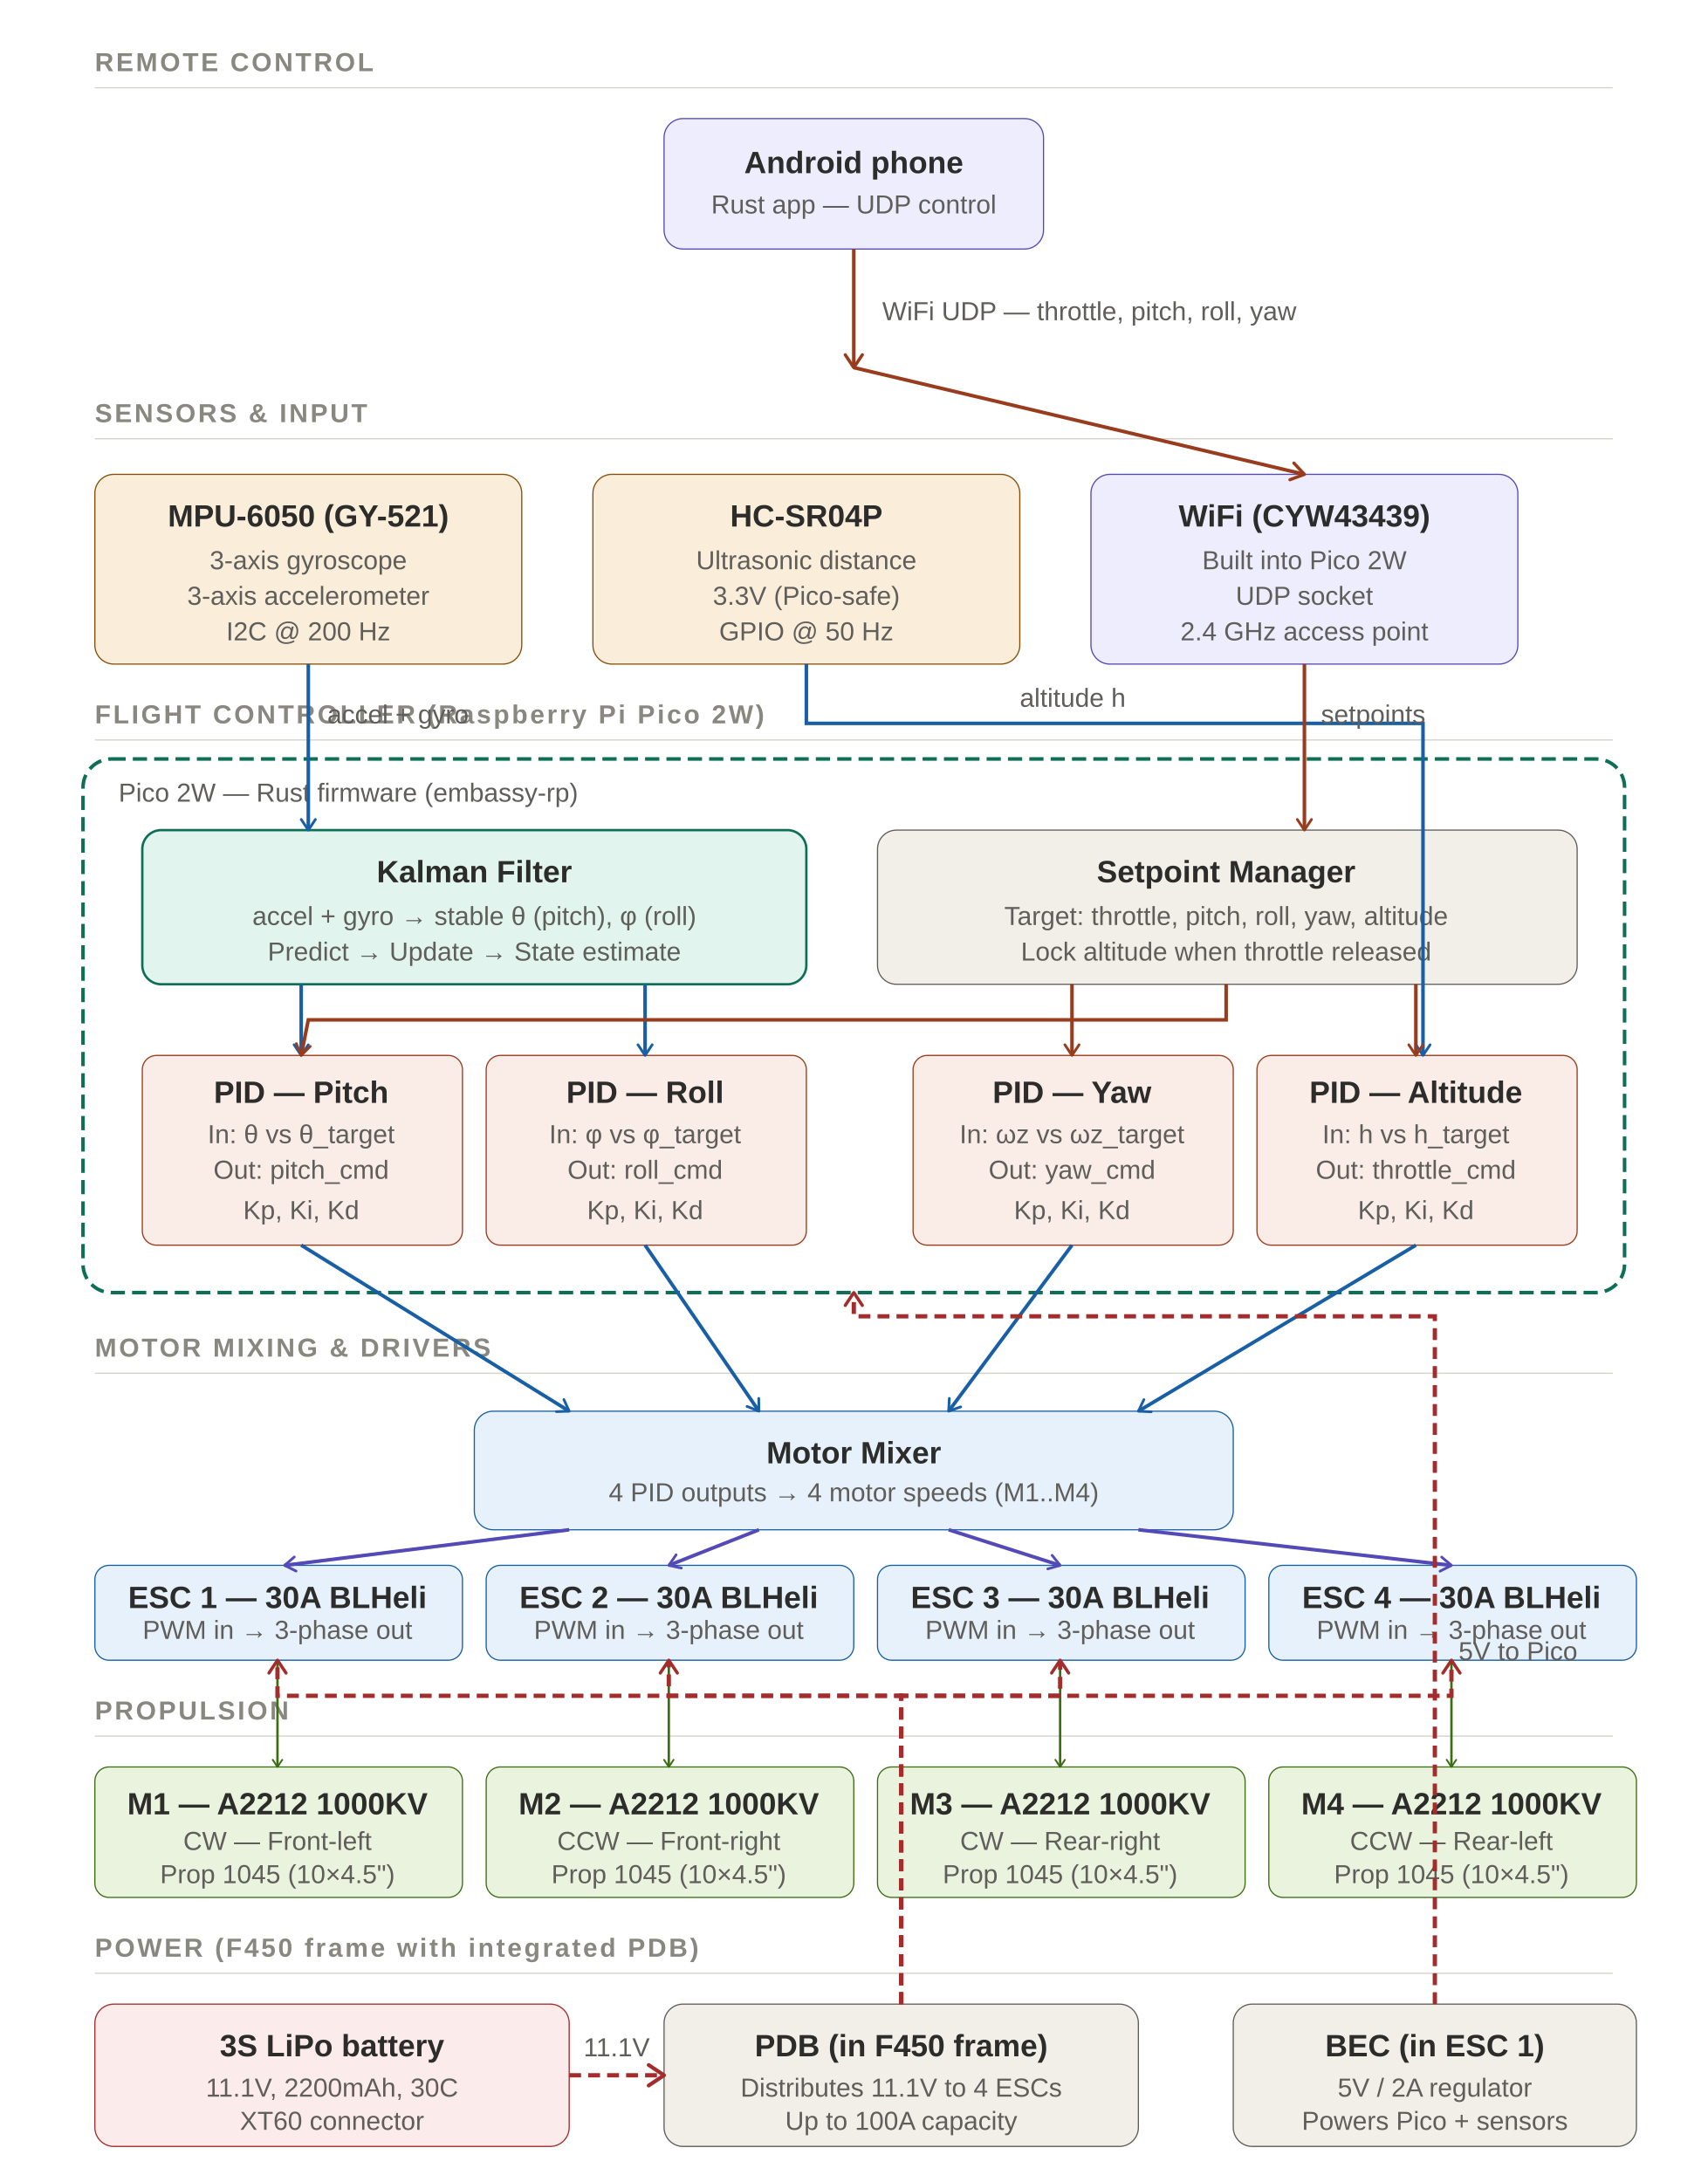
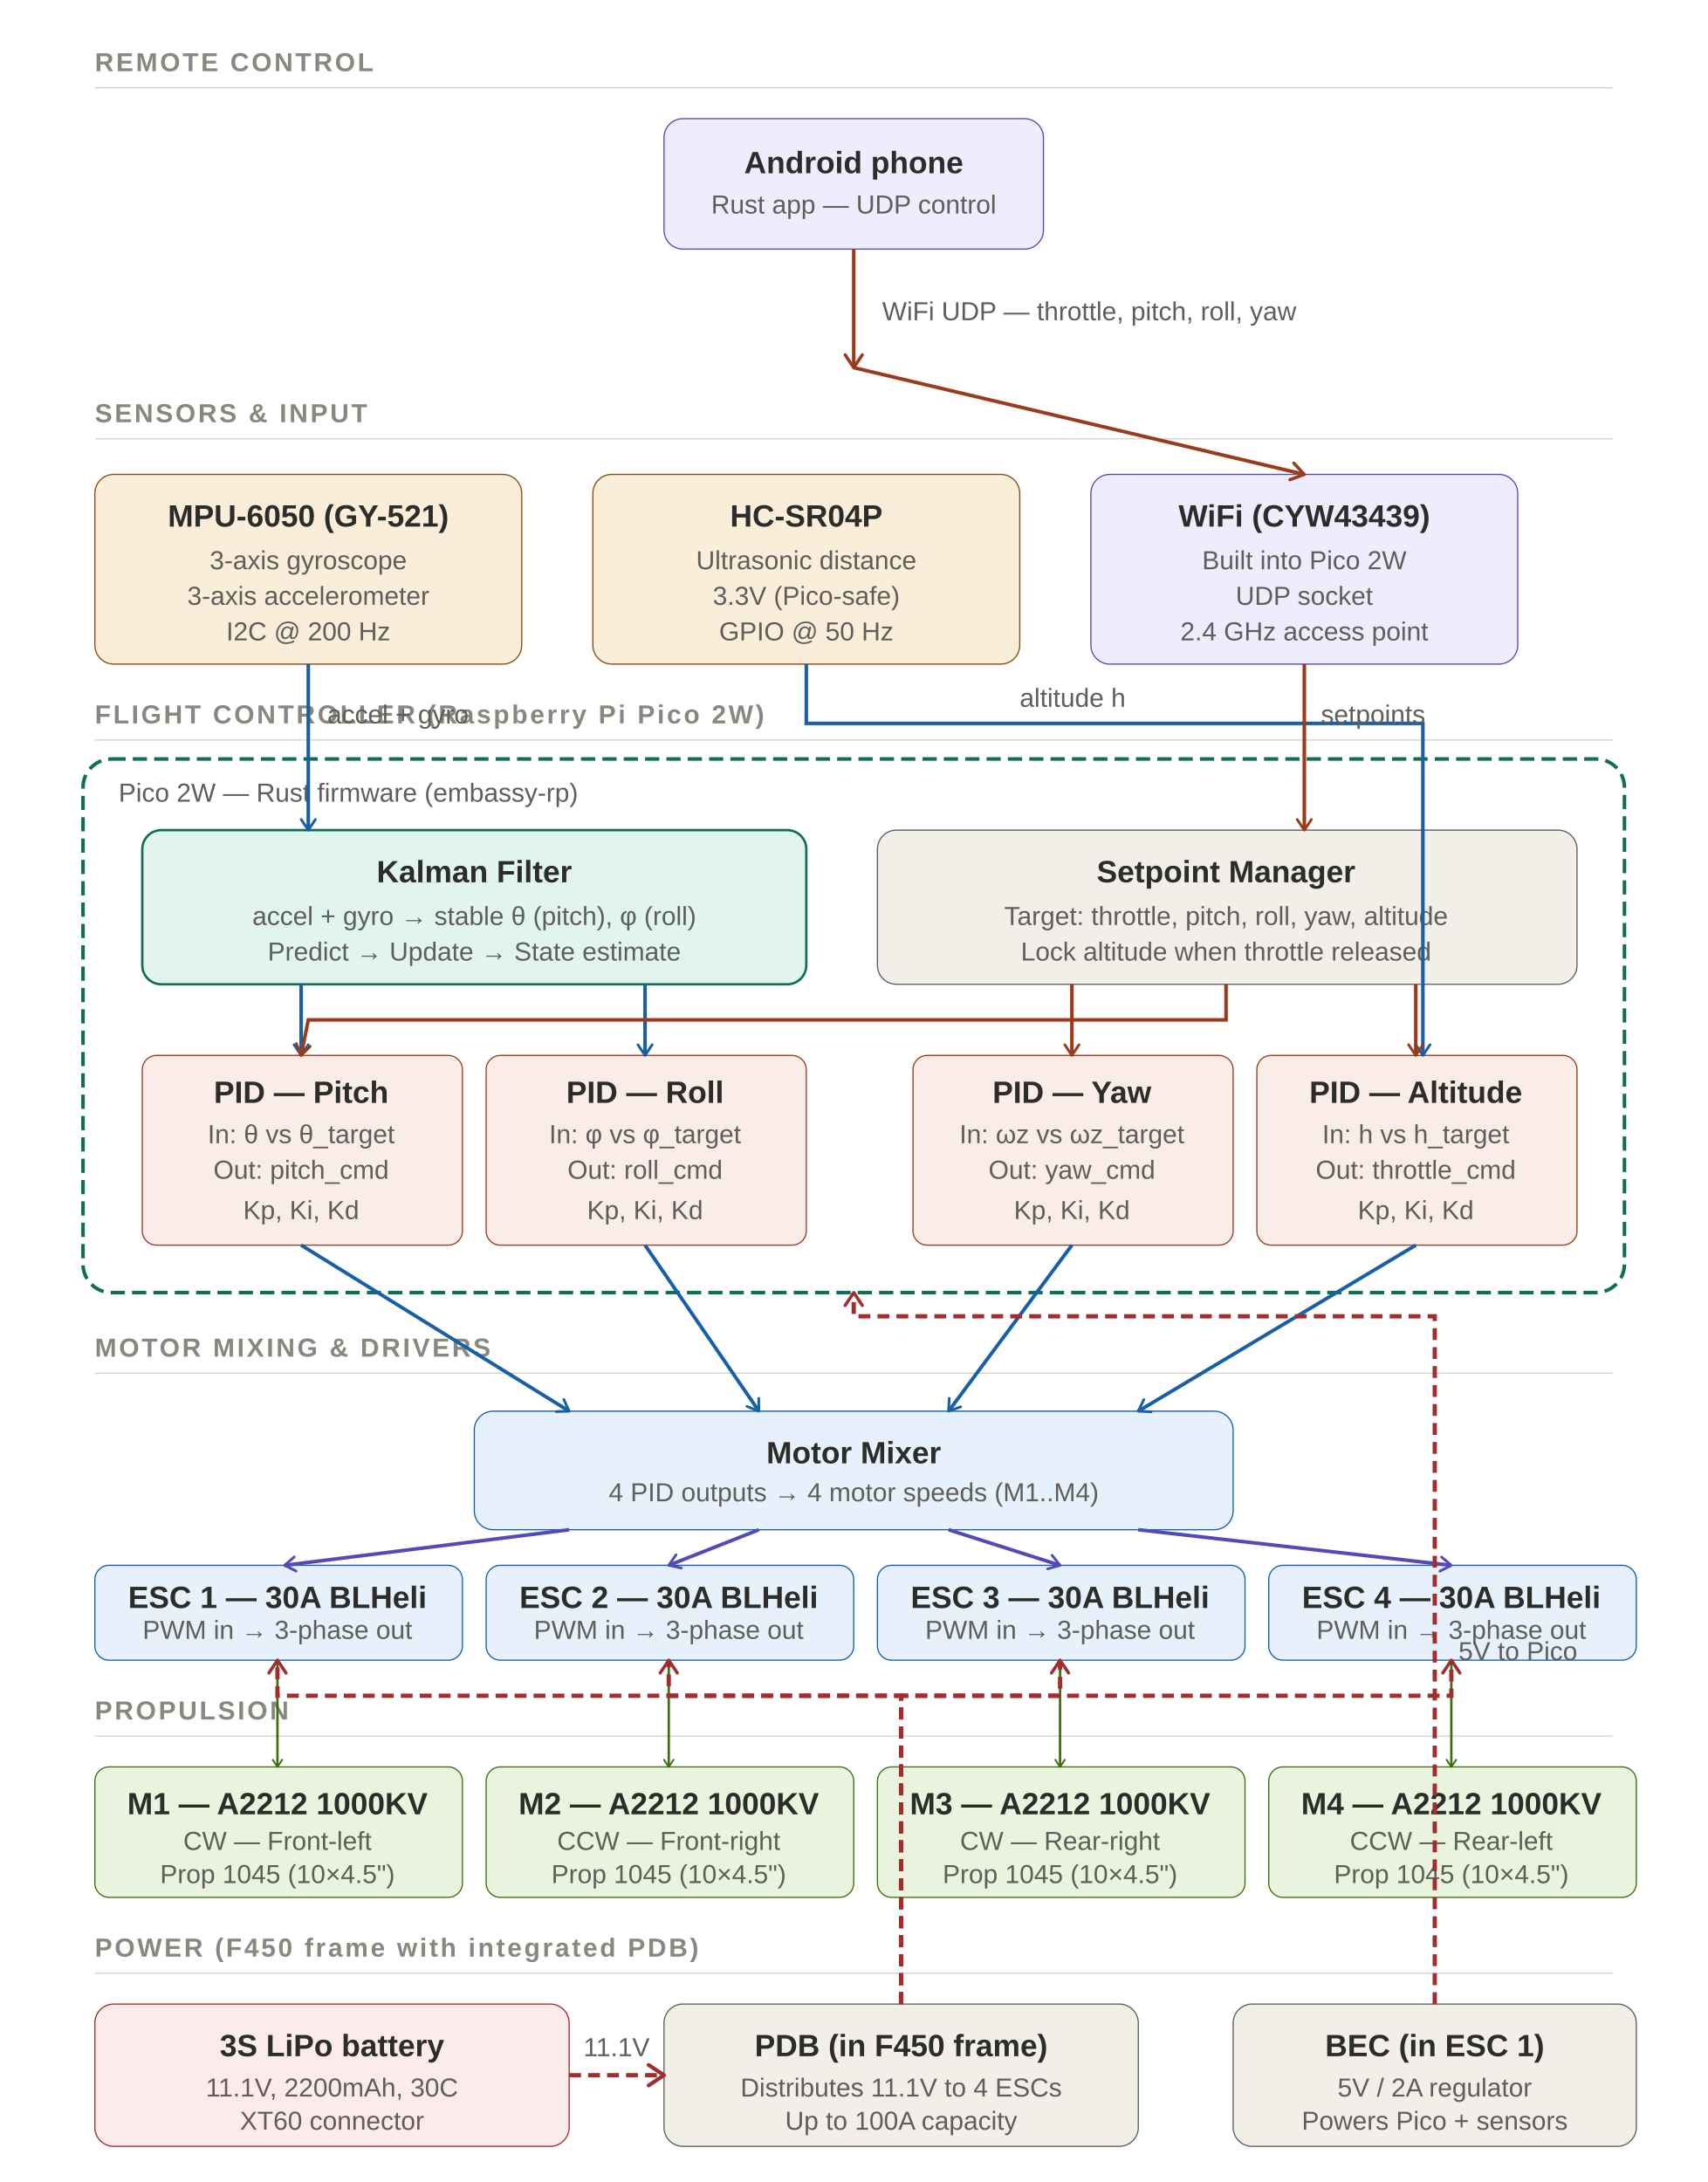
- <svg xmlns="http://www.w3.org/2000/svg" width="100%" viewBox="0 0 720 920" role="img">
+ <svg xmlns="http://www.w3.org/2000/svg" width="601" height="768" viewBox="0 0 720 920" role="img">
  <defs>
    <marker id="arrow" viewBox="0 0 10 10" refX="8" refY="5" markerWidth="6" markerHeight="6" orient="auto-start-reverse">
      <path d="M2 1L8 5L2 9" fill="none" stroke="context-stroke" stroke-width="1.5" stroke-linecap="round" stroke-linejoin="round" />
    </marker>
    <marker id="arrowSmall" viewBox="0 0 10 10" refX="8" refY="5" markerWidth="5" markerHeight="5" orient="auto-start-reverse">
      <path d="M2 1L8 5L2 9" fill="none" stroke="context-stroke" stroke-width="1.5" stroke-linecap="round" stroke-linejoin="round" />
    </marker>
    <style>
      .t { font-family: Arial, sans-serif; font-size: 13px; fill: #2C2C2A; }
      .ts { font-family: Arial, sans-serif; font-size: 11px; fill: #5F5E5A; }
      .th { font-family: Arial, sans-serif; font-size: 13px; font-weight: 600; fill: #2C2C2A; }
      .section-title { font-family: Arial, sans-serif; font-size: 11px; font-weight: 600; fill: #888780; letter-spacing: 1px; }
      .arr-data { stroke: #185FA5; stroke-width: 1.5; fill: none; }
      .arr-control { stroke: #993C1D; stroke-width: 1.5; fill: none; }
      .arr-power { stroke: #A32D2D; stroke-width: 1.8; fill: none; stroke-dasharray: 5 3; }
      .arr-pwm { stroke: #534AB7; stroke-width: 1.5; fill: none; }
      .pico-container { fill: none; stroke: #0F6E56; stroke-width: 1.5; stroke-dasharray: 6 3; }
    </style>
  </defs>
  <text class="section-title" x="40" y="30">REMOTE CONTROL</text>
  <line x1="40" y1="37" x2="680" y2="37" stroke="#D3D1C7" stroke-width="0.5" />
  <rect x="280" y="50" width="160" height="55" rx="8" fill="#EEEDFE" stroke="#534AB7" stroke-width="0.5" />
  <text class="th" x="360" y="73" text-anchor="middle">Android phone</text>
  <text class="ts" x="360" y="90" text-anchor="middle" fill="#534AB7">Rust app — UDP control</text>
  <line x1="360" y1="105" x2="360" y2="155" class="arr-control" marker-end="url(#arrow)" />
  <text class="ts" x="372" y="135" fill="#993C1D">WiFi UDP — throttle, pitch, roll, yaw</text>
  <text class="section-title" x="40" y="178">SENSORS &amp; INPUT</text>
  <line x1="40" y1="185" x2="680" y2="185" stroke="#D3D1C7" stroke-width="0.5" />
  <rect x="40" y="200" width="180" height="80" rx="8" fill="#FAEEDA" stroke="#854F0B" stroke-width="0.5" />
  <text class="th" x="130" y="222" text-anchor="middle">MPU-6050 (GY-521)</text>
  <text class="ts" x="130" y="240" text-anchor="middle" fill="#854F0B">3-axis gyroscope</text>
  <text class="ts" x="130" y="255" text-anchor="middle" fill="#854F0B">3-axis accelerometer</text>
  <text class="ts" x="130" y="270" text-anchor="middle" fill="#888780">I2C @ 200 Hz</text>
  <rect x="250" y="200" width="180" height="80" rx="8" fill="#FAEEDA" stroke="#854F0B" stroke-width="0.5" />
  <text class="th" x="340" y="222" text-anchor="middle">HC-SR04P</text>
  <text class="ts" x="340" y="240" text-anchor="middle" fill="#854F0B">Ultrasonic distance</text>
  <text class="ts" x="340" y="255" text-anchor="middle" fill="#854F0B">3.3V (Pico-safe)</text>
  <text class="ts" x="340" y="270" text-anchor="middle" fill="#888780">GPIO @ 50 Hz</text>
  <rect x="460" y="200" width="180" height="80" rx="8" fill="#EEEDFE" stroke="#534AB7" stroke-width="0.5" />
  <text class="th" x="550" y="222" text-anchor="middle">WiFi (CYW43439)</text>
  <text class="ts" x="550" y="240" text-anchor="middle" fill="#534AB7">Built into Pico 2W</text>
  <text class="ts" x="550" y="255" text-anchor="middle" fill="#534AB7">UDP socket</text>
  <text class="ts" x="550" y="270" text-anchor="middle" fill="#888780">2.4 GHz access point</text>
  <line x1="360" y1="155" x2="550" y2="200" class="arr-control" fill="none" marker-end="url(#arrow)" />
  <text class="section-title" x="40" y="305">FLIGHT CONTROLLER (Raspberry Pi Pico 2W)</text>
  <line x1="40" y1="312" x2="680" y2="312" stroke="#D3D1C7" stroke-width="0.5" />
  <rect x="35" y="320" width="650" height="225" rx="12" class="pico-container" />
  <text class="ts" x="50" y="338" fill="#0F6E56">Pico 2W — Rust firmware (embassy-rp)</text>
  <rect x="60" y="350" width="280" height="65" rx="8" fill="#E1F5EE" stroke="#0F6E56" stroke-width="1" />
  <text class="th" x="200" y="372" text-anchor="middle">Kalman Filter</text>
  <text class="ts" x="200" y="390" text-anchor="middle" fill="#0F6E56">accel + gyro → stable θ (pitch), φ (roll)</text>
  <text class="ts" x="200" y="405" text-anchor="middle" fill="#888780">Predict → Update → State estimate</text>
  <rect x="370" y="350" width="295" height="65" rx="8" fill="#F1EFE8" stroke="#5F5E5A" stroke-width="0.5" />
  <text class="th" x="517" y="372" text-anchor="middle">Setpoint Manager</text>
  <text class="ts" x="517" y="390" text-anchor="middle" fill="#5F5E5A">Target: throttle, pitch, roll, yaw, altitude</text>
  <text class="ts" x="517" y="405" text-anchor="middle" fill="#888780">Lock altitude when throttle released</text>
  <rect x="60" y="445" width="135" height="80" rx="6" fill="#FAECE7" stroke="#993C1D" stroke-width="0.5" />
  <text class="th" x="127" y="465" text-anchor="middle">PID — Pitch</text>
  <text class="ts" x="127" y="482" text-anchor="middle" fill="#993C1D">In: θ vs θ_target</text>
  <text class="ts" x="127" y="497" text-anchor="middle" fill="#993C1D">Out: pitch_cmd</text>
  <text class="ts" x="127" y="514" text-anchor="middle" fill="#888780">Kp, Ki, Kd</text>
  <rect x="205" y="445" width="135" height="80" rx="6" fill="#FAECE7" stroke="#993C1D" stroke-width="0.5" />
  <text class="th" x="272" y="465" text-anchor="middle">PID — Roll</text>
  <text class="ts" x="272" y="482" text-anchor="middle" fill="#993C1D">In: φ vs φ_target</text>
  <text class="ts" x="272" y="497" text-anchor="middle" fill="#993C1D">Out: roll_cmd</text>
  <text class="ts" x="272" y="514" text-anchor="middle" fill="#888780">Kp, Ki, Kd</text>
  <rect x="385" y="445" width="135" height="80" rx="6" fill="#FAECE7" stroke="#993C1D" stroke-width="0.5" />
  <text class="th" x="452" y="465" text-anchor="middle">PID — Yaw</text>
  <text class="ts" x="452" y="482" text-anchor="middle" fill="#993C1D">In: ωz vs ωz_target</text>
  <text class="ts" x="452" y="497" text-anchor="middle" fill="#993C1D">Out: yaw_cmd</text>
  <text class="ts" x="452" y="514" text-anchor="middle" fill="#888780">Kp, Ki, Kd</text>
  <rect x="530" y="445" width="135" height="80" rx="6" fill="#FAECE7" stroke="#993C1D" stroke-width="0.5" />
  <text class="th" x="597" y="465" text-anchor="middle">PID — Altitude</text>
  <text class="ts" x="597" y="482" text-anchor="middle" fill="#993C1D">In: h vs h_target</text>
  <text class="ts" x="597" y="497" text-anchor="middle" fill="#993C1D">Out: throttle_cmd</text>
  <text class="ts" x="597" y="514" text-anchor="middle" fill="#888780">Kp, Ki, Kd</text>
  <line x1="130" y1="280" x2="130" y2="350" class="arr-data" marker-end="url(#arrowSmall)" />
  <text class="ts" x="138" y="305" fill="#185FA5">accel + gyro</text>
  <path d="M 340 280 L 340 305 L 600 305 L 600 445" class="arr-data" fill="none" marker-end="url(#arrowSmall)" />
  <text class="ts" x="430" y="298" fill="#185FA5">altitude h</text>
  <line x1="550" y1="280" x2="550" y2="350" class="arr-control" marker-end="url(#arrowSmall)" />
  <text class="ts" x="557" y="305" fill="#993C1D">setpoints</text>
  <line x1="127" y1="415" x2="127" y2="445" class="arr-data" marker-end="url(#arrowSmall)" />
  <line x1="272" y1="415" x2="272" y2="445" class="arr-data" marker-end="url(#arrowSmall)" />
  <path d="M 517 415 L 517 430 L 130 430 L 127 445" class="arr-control" fill="none" marker-end="url(#arrowSmall)" />
  <line x1="452" y1="415" x2="452" y2="445" class="arr-control" marker-end="url(#arrowSmall)" />
  <line x1="597" y1="415" x2="597" y2="445" class="arr-control" marker-end="url(#arrowSmall)" />
  <text class="section-title" x="40" y="572">MOTOR MIXING &amp; DRIVERS</text>
  <line x1="40" y1="579" x2="680" y2="579" stroke="#D3D1C7" stroke-width="0.5" />
  <rect x="200" y="595" width="320" height="50" rx="8" fill="#E6F1FB" stroke="#185FA5" stroke-width="0.5" />
  <text class="th" x="360" y="617" text-anchor="middle">Motor Mixer</text>
  <text class="ts" x="360" y="633" text-anchor="middle" fill="#185FA5">4 PID outputs → 4 motor speeds (M1..M4)</text>
  <line x1="127" y1="525" x2="240" y2="595" class="arr-data" marker-end="url(#arrowSmall)" />
  <line x1="272" y1="525" x2="320" y2="595" class="arr-data" marker-end="url(#arrowSmall)" />
  <line x1="452" y1="525" x2="400" y2="595" class="arr-data" marker-end="url(#arrowSmall)" />
  <line x1="597" y1="525" x2="480" y2="595" class="arr-data" marker-end="url(#arrowSmall)" />
  <rect x="40" y="660" width="155" height="40" rx="6" fill="#E6F1FB" stroke="#185FA5" stroke-width="0.5" />
  <text class="th" x="117" y="678" text-anchor="middle">ESC 1 — 30A BLHeli</text>
  <text class="ts" x="117" y="691" text-anchor="middle" fill="#185FA5">PWM in → 3-phase out</text>
  <rect x="205" y="660" width="155" height="40" rx="6" fill="#E6F1FB" stroke="#185FA5" stroke-width="0.5" />
  <text class="th" x="282" y="678" text-anchor="middle">ESC 2 — 30A BLHeli</text>
  <text class="ts" x="282" y="691" text-anchor="middle" fill="#185FA5">PWM in → 3-phase out</text>
  <rect x="370" y="660" width="155" height="40" rx="6" fill="#E6F1FB" stroke="#185FA5" stroke-width="0.5" />
  <text class="th" x="447" y="678" text-anchor="middle">ESC 3 — 30A BLHeli</text>
  <text class="ts" x="447" y="691" text-anchor="middle" fill="#185FA5">PWM in → 3-phase out</text>
  <rect x="535" y="660" width="155" height="40" rx="6" fill="#E6F1FB" stroke="#185FA5" stroke-width="0.5" />
  <text class="th" x="612" y="678" text-anchor="middle">ESC 4 — 30A BLHeli</text>
  <text class="ts" x="612" y="691" text-anchor="middle" fill="#185FA5">PWM in → 3-phase out</text>
  <line x1="240" y1="645" x2="120" y2="660" class="arr-pwm" marker-end="url(#arrowSmall)" />
  <line x1="320" y1="645" x2="282" y2="660" class="arr-pwm" marker-end="url(#arrowSmall)" />
  <line x1="400" y1="645" x2="447" y2="660" class="arr-pwm" marker-end="url(#arrowSmall)" />
  <line x1="480" y1="645" x2="612" y2="660" class="arr-pwm" marker-end="url(#arrowSmall)" />
  <text class="section-title" x="40" y="725">PROPULSION</text>
  <line x1="40" y1="732" x2="680" y2="732" stroke="#D3D1C7" stroke-width="0.5" />
  <rect x="40" y="745" width="155" height="55" rx="6" fill="#EAF3DE" stroke="#3B6D11" stroke-width="0.5" />
  <text class="th" x="117" y="765" text-anchor="middle">M1 — A2212 1000KV</text>
  <text class="ts" x="117" y="780" text-anchor="middle" fill="#3B6D11">CW — Front-left</text>
  <text class="ts" x="117" y="794" text-anchor="middle" fill="#888780">Prop 1045 (10×4.5")</text>
  <rect x="205" y="745" width="155" height="55" rx="6" fill="#EAF3DE" stroke="#3B6D11" stroke-width="0.5" />
  <text class="th" x="282" y="765" text-anchor="middle">M2 — A2212 1000KV</text>
  <text class="ts" x="282" y="780" text-anchor="middle" fill="#3B6D11">CCW — Front-right</text>
  <text class="ts" x="282" y="794" text-anchor="middle" fill="#888780">Prop 1045 (10×4.5")</text>
  <rect x="370" y="745" width="155" height="55" rx="6" fill="#EAF3DE" stroke="#3B6D11" stroke-width="0.5" />
  <text class="th" x="447" y="765" text-anchor="middle">M3 — A2212 1000KV</text>
  <text class="ts" x="447" y="780" text-anchor="middle" fill="#3B6D11">CW — Rear-right</text>
  <text class="ts" x="447" y="794" text-anchor="middle" fill="#888780">Prop 1045 (10×4.5")</text>
  <rect x="535" y="745" width="155" height="55" rx="6" fill="#EAF3DE" stroke="#3B6D11" stroke-width="0.5" />
  <text class="th" x="612" y="765" text-anchor="middle">M4 — A2212 1000KV</text>
  <text class="ts" x="612" y="780" text-anchor="middle" fill="#3B6D11">CCW — Rear-left</text>
  <text class="ts" x="612" y="794" text-anchor="middle" fill="#888780">Prop 1045 (10×4.5")</text>
  <line x1="117" y1="700" x2="117" y2="745" stroke="#3B6D11" stroke-width="1" fill="none" marker-end="url(#arrowSmall)" />
  <line x1="282" y1="700" x2="282" y2="745" stroke="#3B6D11" stroke-width="1" fill="none" marker-end="url(#arrowSmall)" />
  <line x1="447" y1="700" x2="447" y2="745" stroke="#3B6D11" stroke-width="1" fill="none" marker-end="url(#arrowSmall)" />
  <line x1="612" y1="700" x2="612" y2="745" stroke="#3B6D11" stroke-width="1" fill="none" marker-end="url(#arrowSmall)" />
  <text class="section-title" x="40" y="825">POWER (F450 frame with integrated PDB)</text>
  <line x1="40" y1="832" x2="680" y2="832" stroke="#D3D1C7" stroke-width="0.5" />
  <rect x="40" y="845" width="200" height="60" rx="8" fill="#FCEBEB" stroke="#A32D2D" stroke-width="0.5" />
  <text class="th" x="140" y="867" text-anchor="middle">3S LiPo battery</text>
  <text class="ts" x="140" y="884" text-anchor="middle" fill="#A32D2D">11.1V, 2200mAh, 30C</text>
  <text class="ts" x="140" y="898" text-anchor="middle" fill="#888780">XT60 connector</text>
  <rect x="280" y="845" width="200" height="60" rx="8" fill="#F1EFE8" stroke="#5F5E5A" stroke-width="0.5" />
  <text class="th" x="380" y="867" text-anchor="middle">PDB (in F450 frame)</text>
  <text class="ts" x="380" y="884" text-anchor="middle" fill="#5F5E5A">Distributes 11.1V to 4 ESCs</text>
  <text class="ts" x="380" y="898" text-anchor="middle" fill="#888780">Up to 100A capacity</text>
  <rect x="520" y="845" width="170" height="60" rx="8" fill="#F1EFE8" stroke="#5F5E5A" stroke-width="0.5" />
  <text class="th" x="605" y="867" text-anchor="middle">BEC (in ESC 1)</text>
  <text class="ts" x="605" y="884" text-anchor="middle" fill="#5F5E5A">5V / 2A regulator</text>
  <text class="ts" x="605" y="898" text-anchor="middle" fill="#888780">Powers Pico + sensors</text>
  <line x1="240" y1="875" x2="280" y2="875" class="arr-power" marker-end="url(#arrow)" />
  <text class="ts" x="260" y="867" text-anchor="middle" fill="#A32D2D">11.1V</text>
  <path d="M 380 845 L 380 715 L 117 715 L 117 700" class="arr-power" fill="none" marker-end="url(#arrowSmall)" />
  <path d="M 380 845 L 380 715 L 282 715 L 282 700" class="arr-power" fill="none" marker-end="url(#arrowSmall)" />
  <path d="M 380 845 L 380 715 L 447 715 L 447 700" class="arr-power" fill="none" marker-end="url(#arrowSmall)" />
  <path d="M 380 845 L 380 715 L 612 715 L 612 700" class="arr-power" fill="none" marker-end="url(#arrowSmall)" />
  <path d="M 605 845 L 605 555 L 360 555 L 360 545" class="arr-power" fill="none" marker-end="url(#arrowSmall)" />
  <text class="ts" x="615" y="700" fill="#A32D2D">5V to Pico</text>
</svg>
